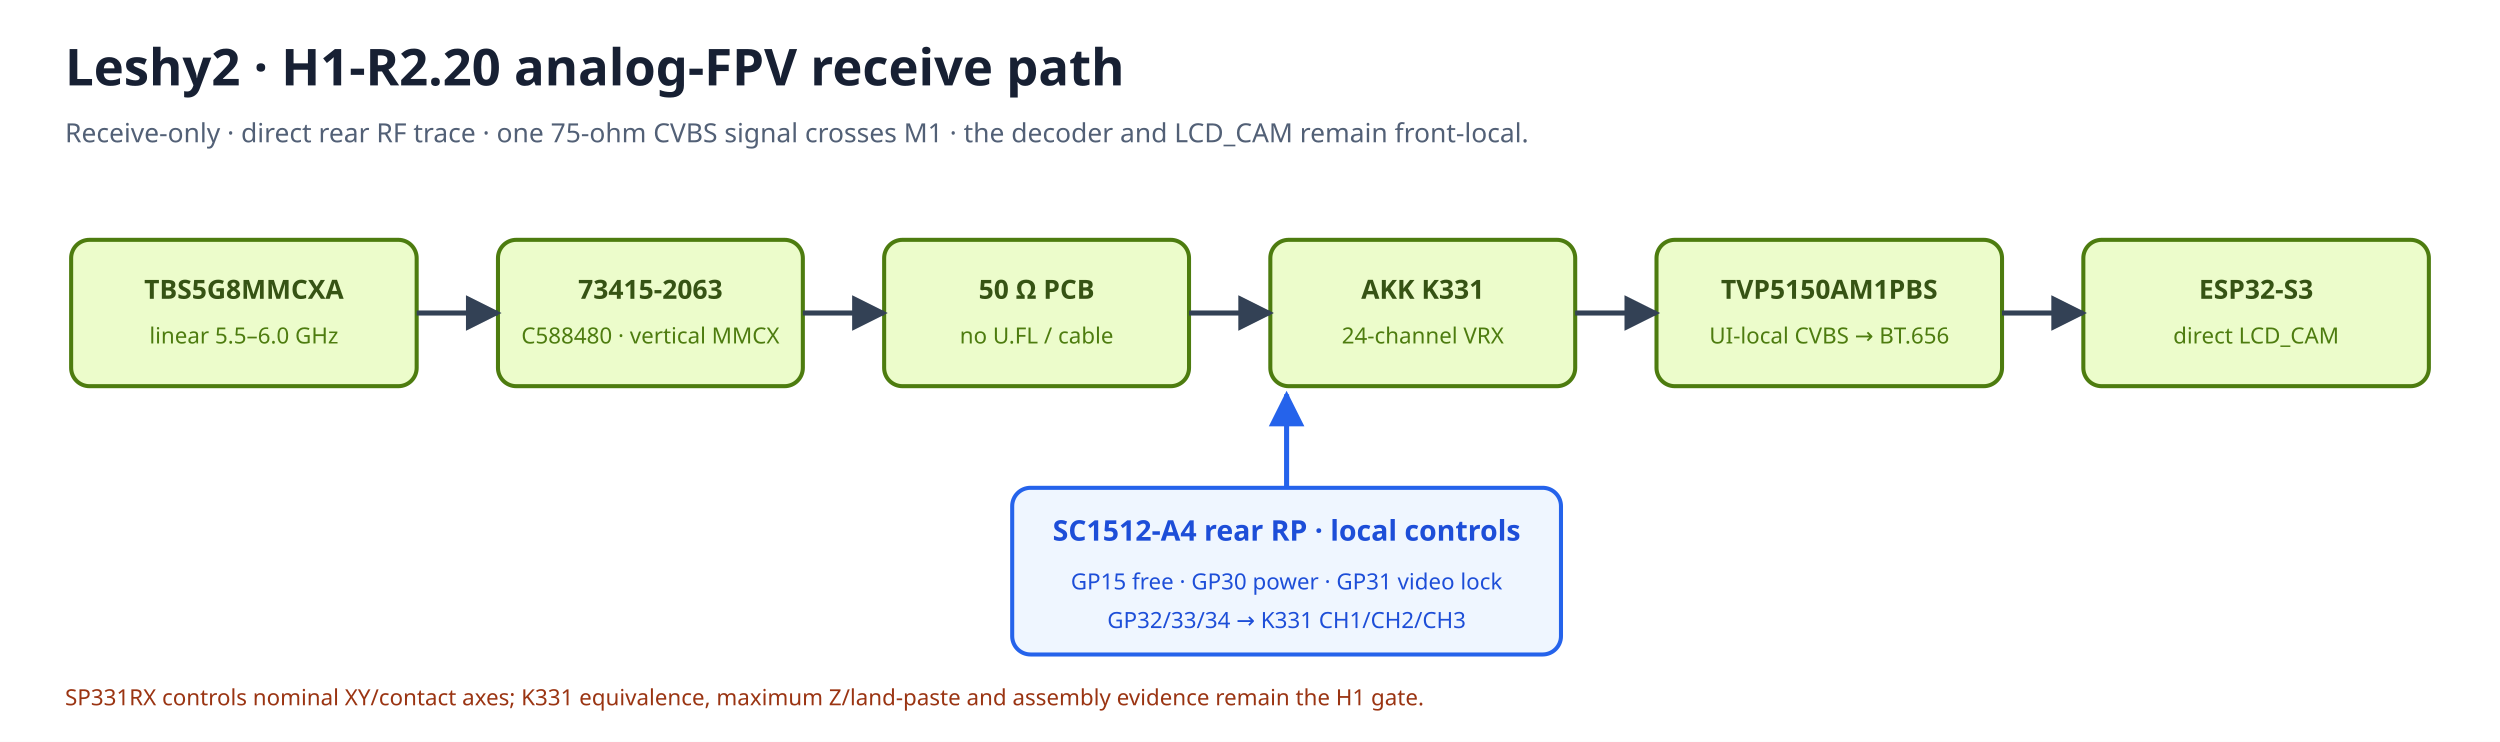
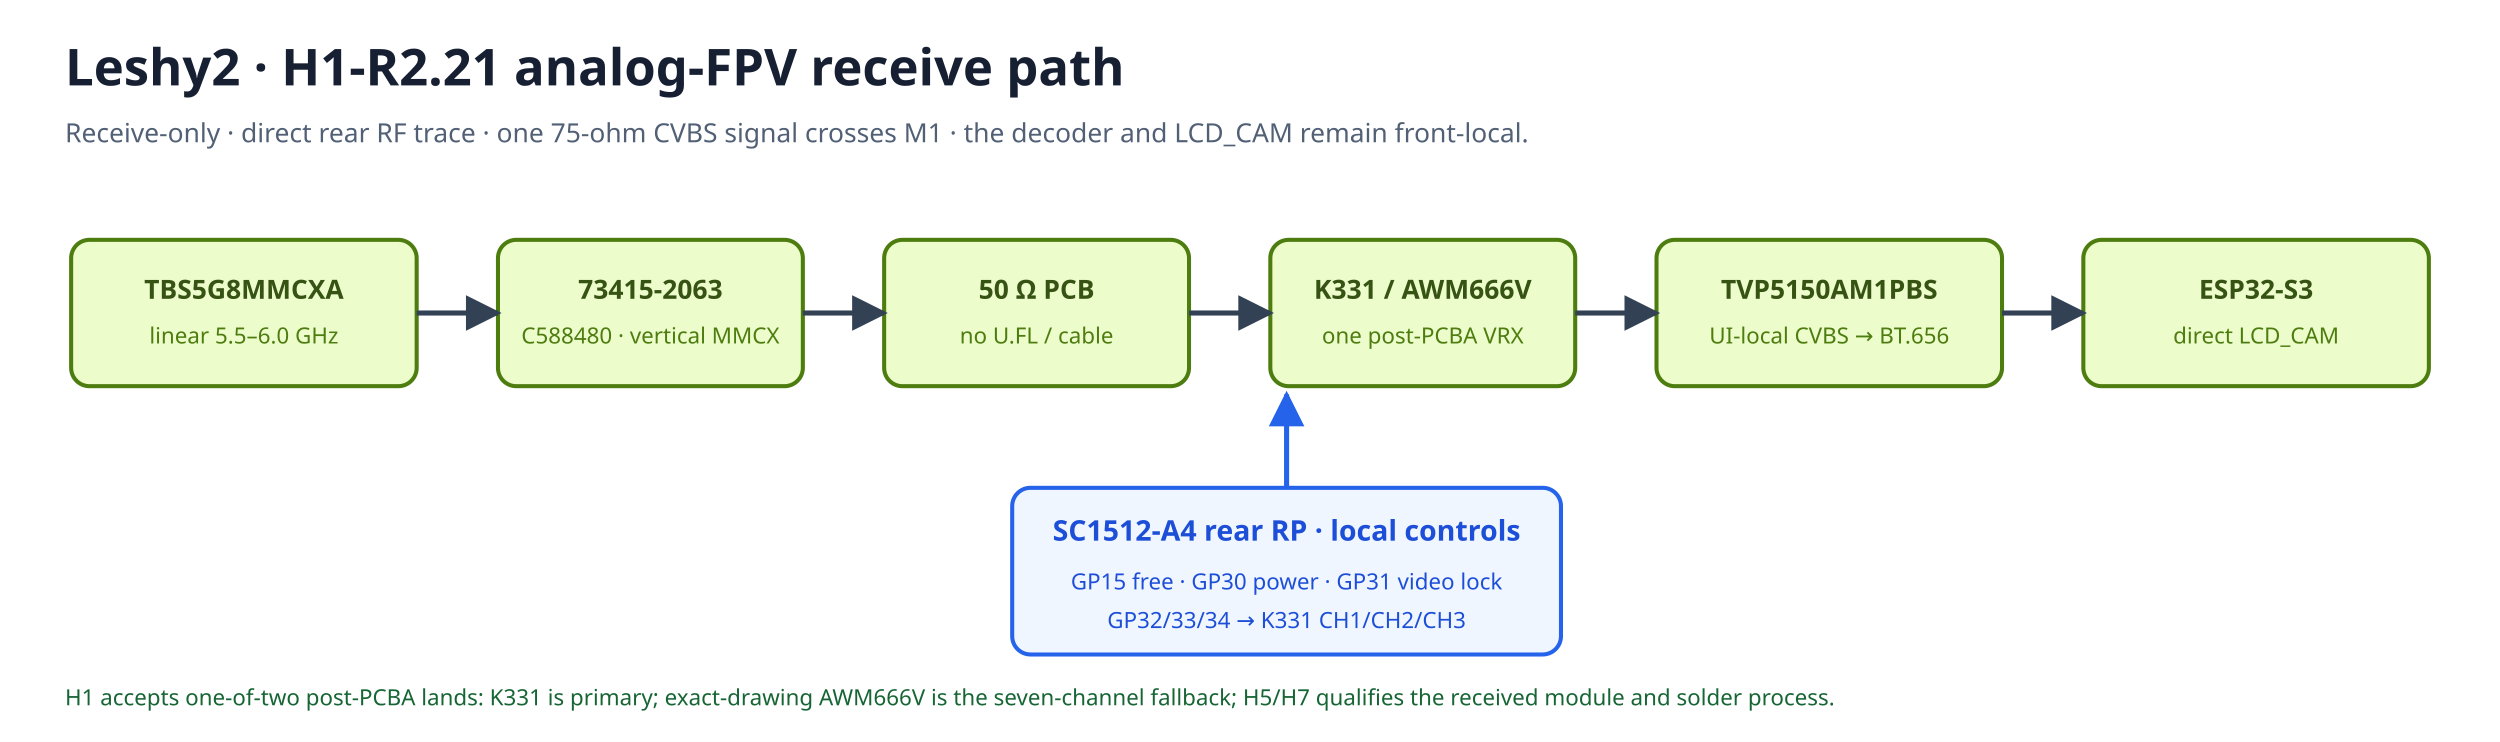
<svg xmlns="http://www.w3.org/2000/svg" width="1230" height="365" viewBox="0 0 1230 365">
  <rect width="1230" height="365" fill="#ffffff" />
  <defs>
    <marker id="arrow" viewBox="0 0 10 10" refX="9" refY="5" markerWidth="7" markerHeight="7" orient="auto-start-reverse">
      <path d="M 0 0 L 10 5 L 0 10 z" fill="#334155" />
    </marker>
    <marker id="arrowBlue" viewBox="0 0 10 10" refX="9" refY="5" markerWidth="7" markerHeight="7" orient="auto-start-reverse">
      <path d="M 0 0 L 10 5 L 0 10 z" fill="#2563eb" />
    </marker>
  </defs>
-   <text x="32" y="42" font-family="sans-serif" font-size="25" font-weight="700" fill="#172033">Leshy2 · H1-R2.20 analog-FPV receive path</text>
+   <text x="32" y="42" font-family="sans-serif" font-size="25" font-weight="700" fill="#172033">Leshy2 · H1-R2.21 analog-FPV receive path</text>
  <text x="32" y="70" font-family="sans-serif" font-size="13" fill="#526076">Receive-only · direct rear RF trace · one 75-ohm CVBS signal crosses M1 · the decoder and LCD_CAM remain front-local.</text>
  <rect x="35" y="118" width="170" height="72" rx="9" fill="#ecfccb" stroke="#4d7c0f" stroke-width="2" />
  <text x="120.0" y="147" text-anchor="middle" font-family="sans-serif" font-size="13" font-weight="700" fill="#365314">TBS5G8MMCXA</text>
  <text x="120.0" y="169" text-anchor="middle" font-family="sans-serif" font-size="11" fill="#4d7c0f">linear 5.5–6.0 GHz</text>
  <rect x="245" y="118" width="150" height="72" rx="9" fill="#ecfccb" stroke="#4d7c0f" stroke-width="2" />
  <text x="320.0" y="147" text-anchor="middle" font-family="sans-serif" font-size="13" font-weight="700" fill="#365314">73415-2063</text>
  <text x="320.0" y="169" text-anchor="middle" font-family="sans-serif" font-size="11" fill="#4d7c0f">C588480 · vertical MMCX</text>
  <rect x="435" y="118" width="150" height="72" rx="9" fill="#ecfccb" stroke="#4d7c0f" stroke-width="2" />
  <text x="510.0" y="147" text-anchor="middle" font-family="sans-serif" font-size="13" font-weight="700" fill="#365314">50 Ω PCB</text>
  <text x="510.0" y="169" text-anchor="middle" font-family="sans-serif" font-size="11" fill="#4d7c0f">no U.FL / cable</text>
  <rect x="625" y="118" width="150" height="72" rx="9" fill="#ecfccb" stroke="#4d7c0f" stroke-width="2" />
-   <text x="700.0" y="147" text-anchor="middle" font-family="sans-serif" font-size="13" font-weight="700" fill="#365314">AKK K331</text>
-   <text x="700.0" y="169" text-anchor="middle" font-family="sans-serif" font-size="11" fill="#4d7c0f">24-channel VRX</text>
+   <text x="700.0" y="147" text-anchor="middle" font-family="sans-serif" font-size="13" font-weight="700" fill="#365314">K331 / AWM666V</text>
+   <text x="700.0" y="169" text-anchor="middle" font-family="sans-serif" font-size="11" fill="#4d7c0f">one post-PCBA VRX</text>
  <rect x="815" y="118" width="170" height="72" rx="9" fill="#ecfccb" stroke="#4d7c0f" stroke-width="2" />
  <text x="900.0" y="147" text-anchor="middle" font-family="sans-serif" font-size="13" font-weight="700" fill="#365314">TVP5150AM1PBS</text>
  <text x="900.0" y="169" text-anchor="middle" font-family="sans-serif" font-size="11" fill="#4d7c0f">UI-local CVBS → BT.656</text>
  <rect x="1025" y="118" width="170" height="72" rx="9" fill="#ecfccb" stroke="#4d7c0f" stroke-width="2" />
  <text x="1110.0" y="147" text-anchor="middle" font-family="sans-serif" font-size="13" font-weight="700" fill="#365314">ESP32-S3</text>
  <text x="1110.0" y="169" text-anchor="middle" font-family="sans-serif" font-size="11" fill="#4d7c0f">direct LCD_CAM</text>
  <path d="M205 154 H245" stroke="#334155" stroke-width="2.5" marker-end="url(#arrow)" />
  <path d="M395 154 H435" stroke="#334155" stroke-width="2.5" marker-end="url(#arrow)" />
  <path d="M585 154 H625" stroke="#334155" stroke-width="2.5" marker-end="url(#arrow)" />
  <path d="M775 154 H815" stroke="#334155" stroke-width="2.5" marker-end="url(#arrow)" />
  <path d="M985 154 H1025" stroke="#334155" stroke-width="2.5" marker-end="url(#arrow)" />
  <rect x="498" y="240" width="270" height="82" rx="9" fill="#eff6ff" stroke="#2563eb" stroke-width="2" />
  <text x="633" y="266" text-anchor="middle" font-family="sans-serif" font-size="14" font-weight="700" fill="#1d4ed8">SC1512-A4 rear RP · local controls</text>
  <text x="633" y="290" text-anchor="middle" font-family="sans-serif" font-size="11" fill="#1d4ed8">GP15 free · GP30 power · GP31 video lock</text>
  <text x="633" y="309" text-anchor="middle" font-family="sans-serif" font-size="11" fill="#1d4ed8">GP32/33/34 → K331 CH1/CH2/CH3</text>
  <path d="M633 240 V194" stroke="#2563eb" stroke-width="2.5" marker-end="url(#arrowBlue)" />
-   <text x="32" y="347" font-family="sans-serif" font-size="11" fill="#9a3412">SP331RX controls nominal XY/contact axes; K331 equivalence, maximum Z/land-paste and assembly evidence remain the H1 gate.</text>
+   <text x="32" y="347" font-family="sans-serif" font-size="11" fill="#166534">H1 accepts one-of-two post-PCBA lands: K331 is primary; exact-drawing AWM666V is the seven-channel fallback; H5/H7 qualifies the received module and solder process.</text>
</svg>
